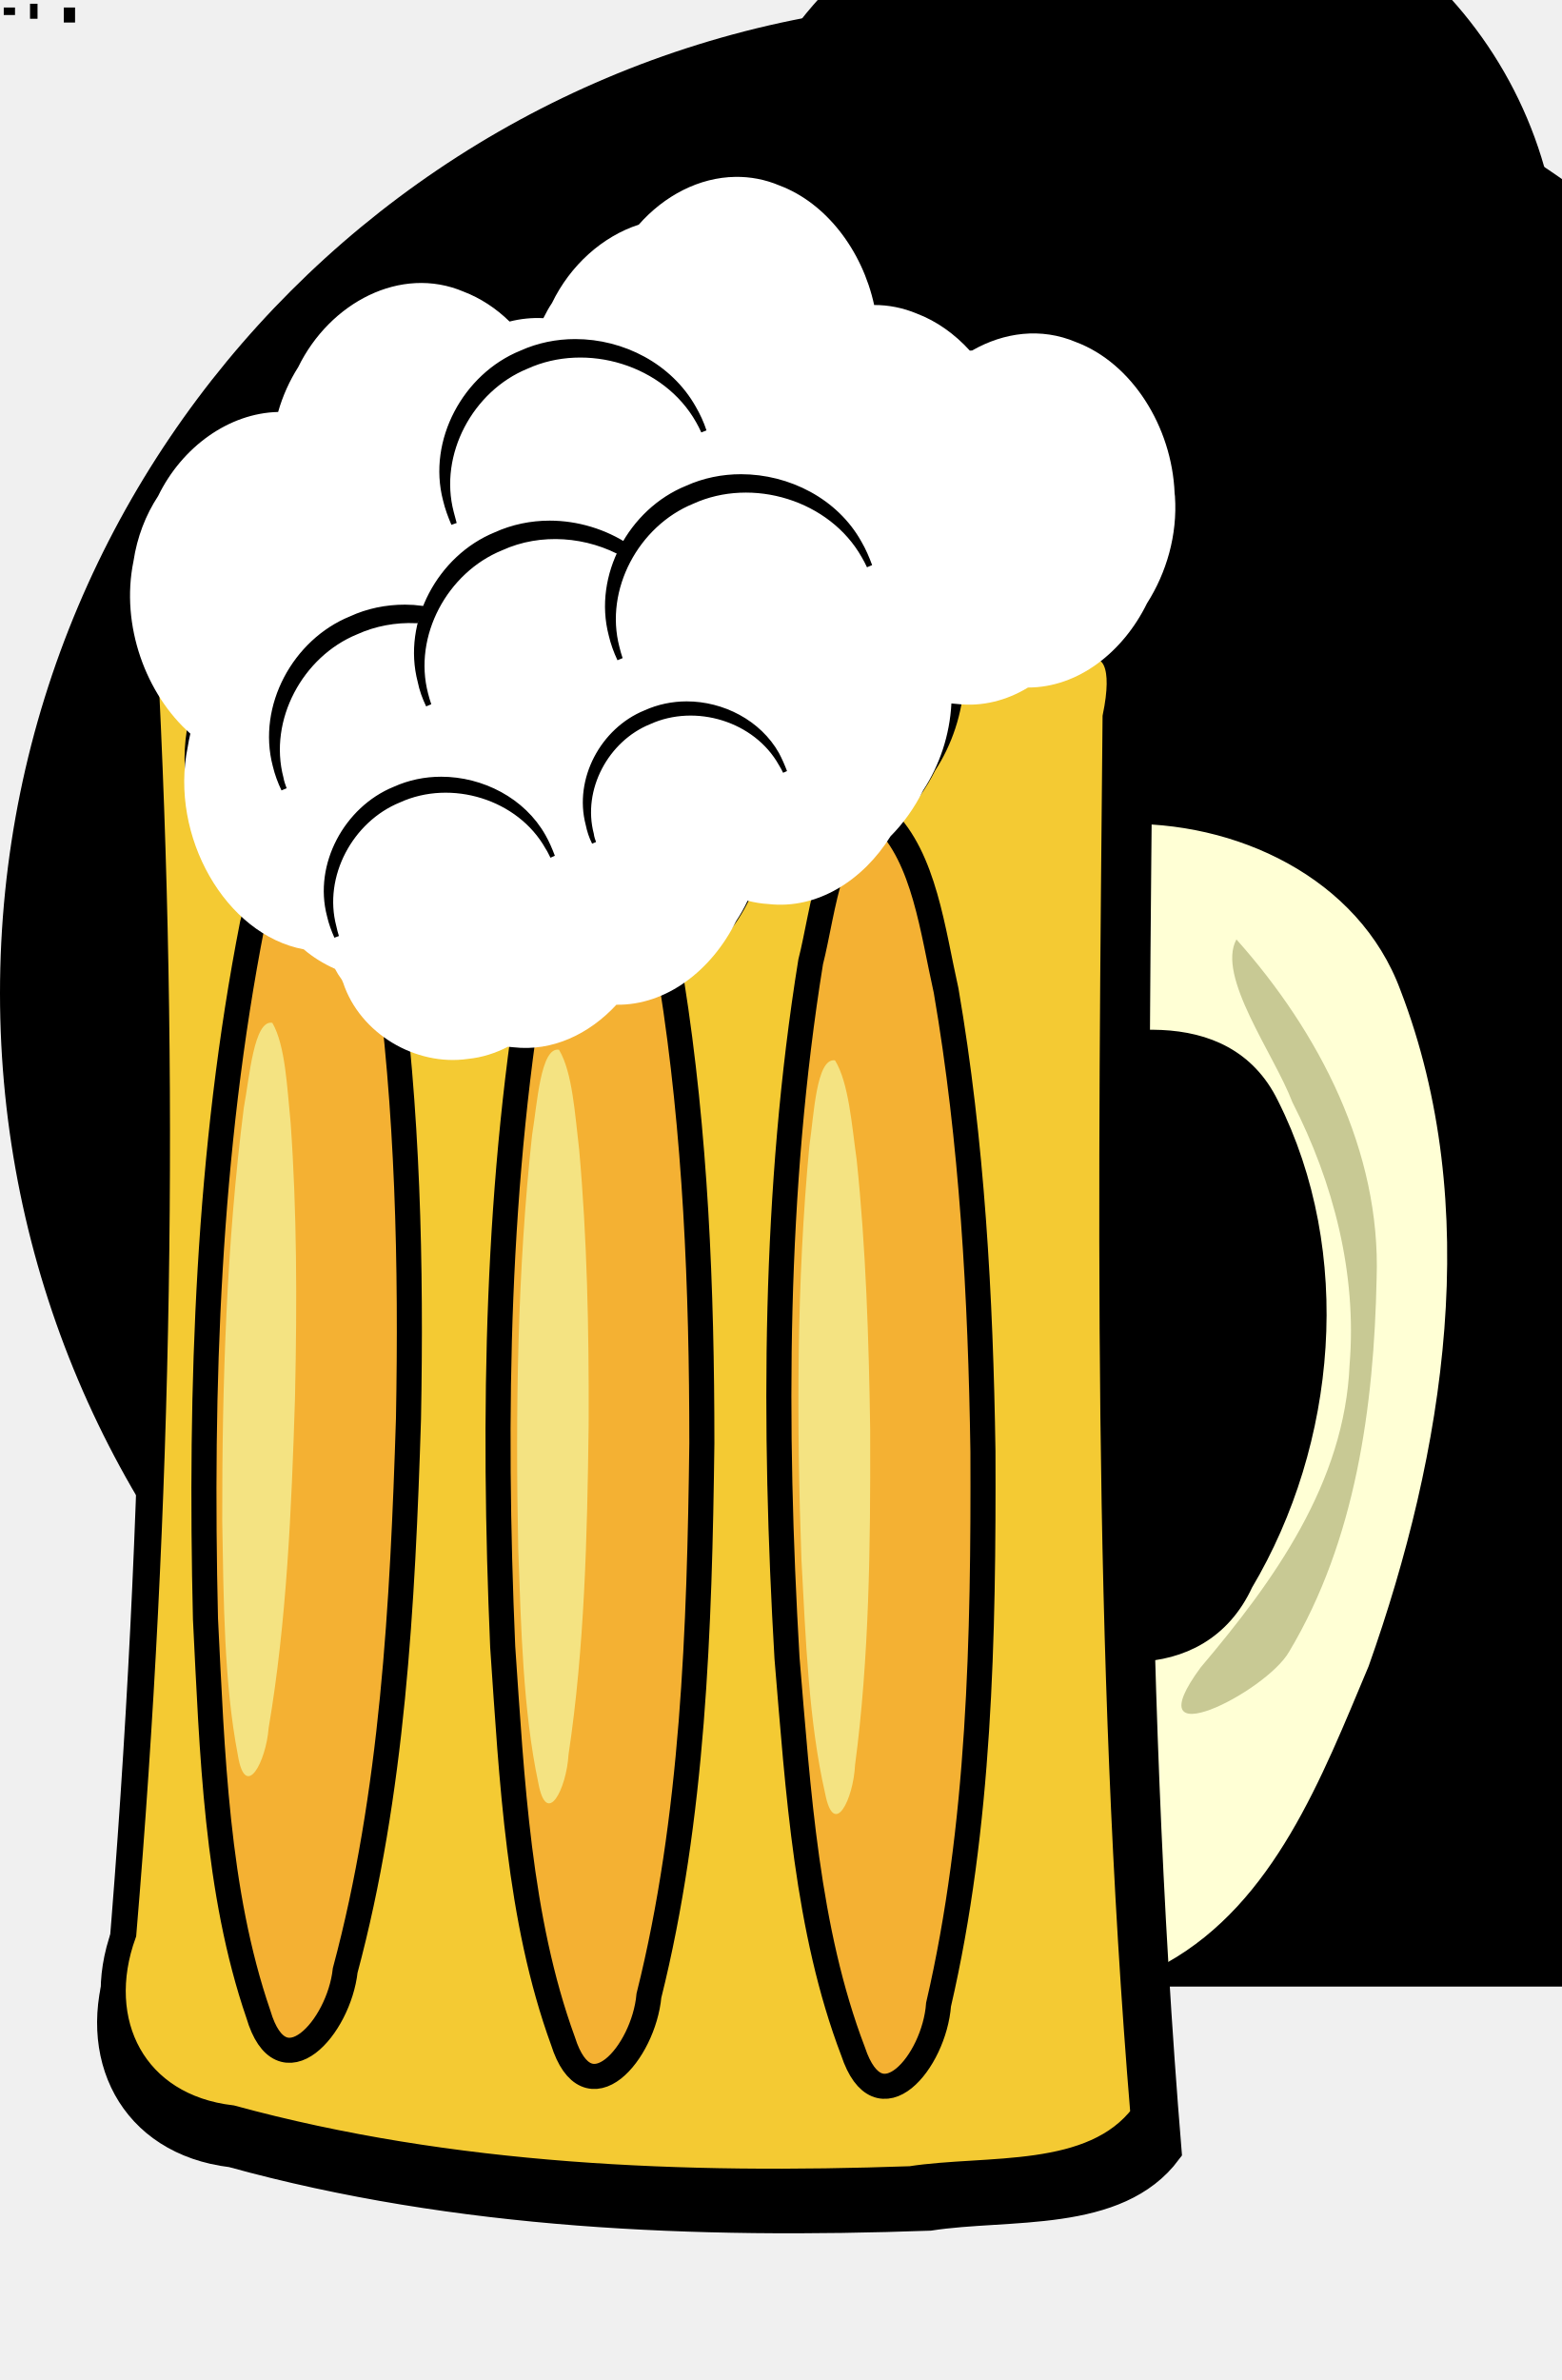
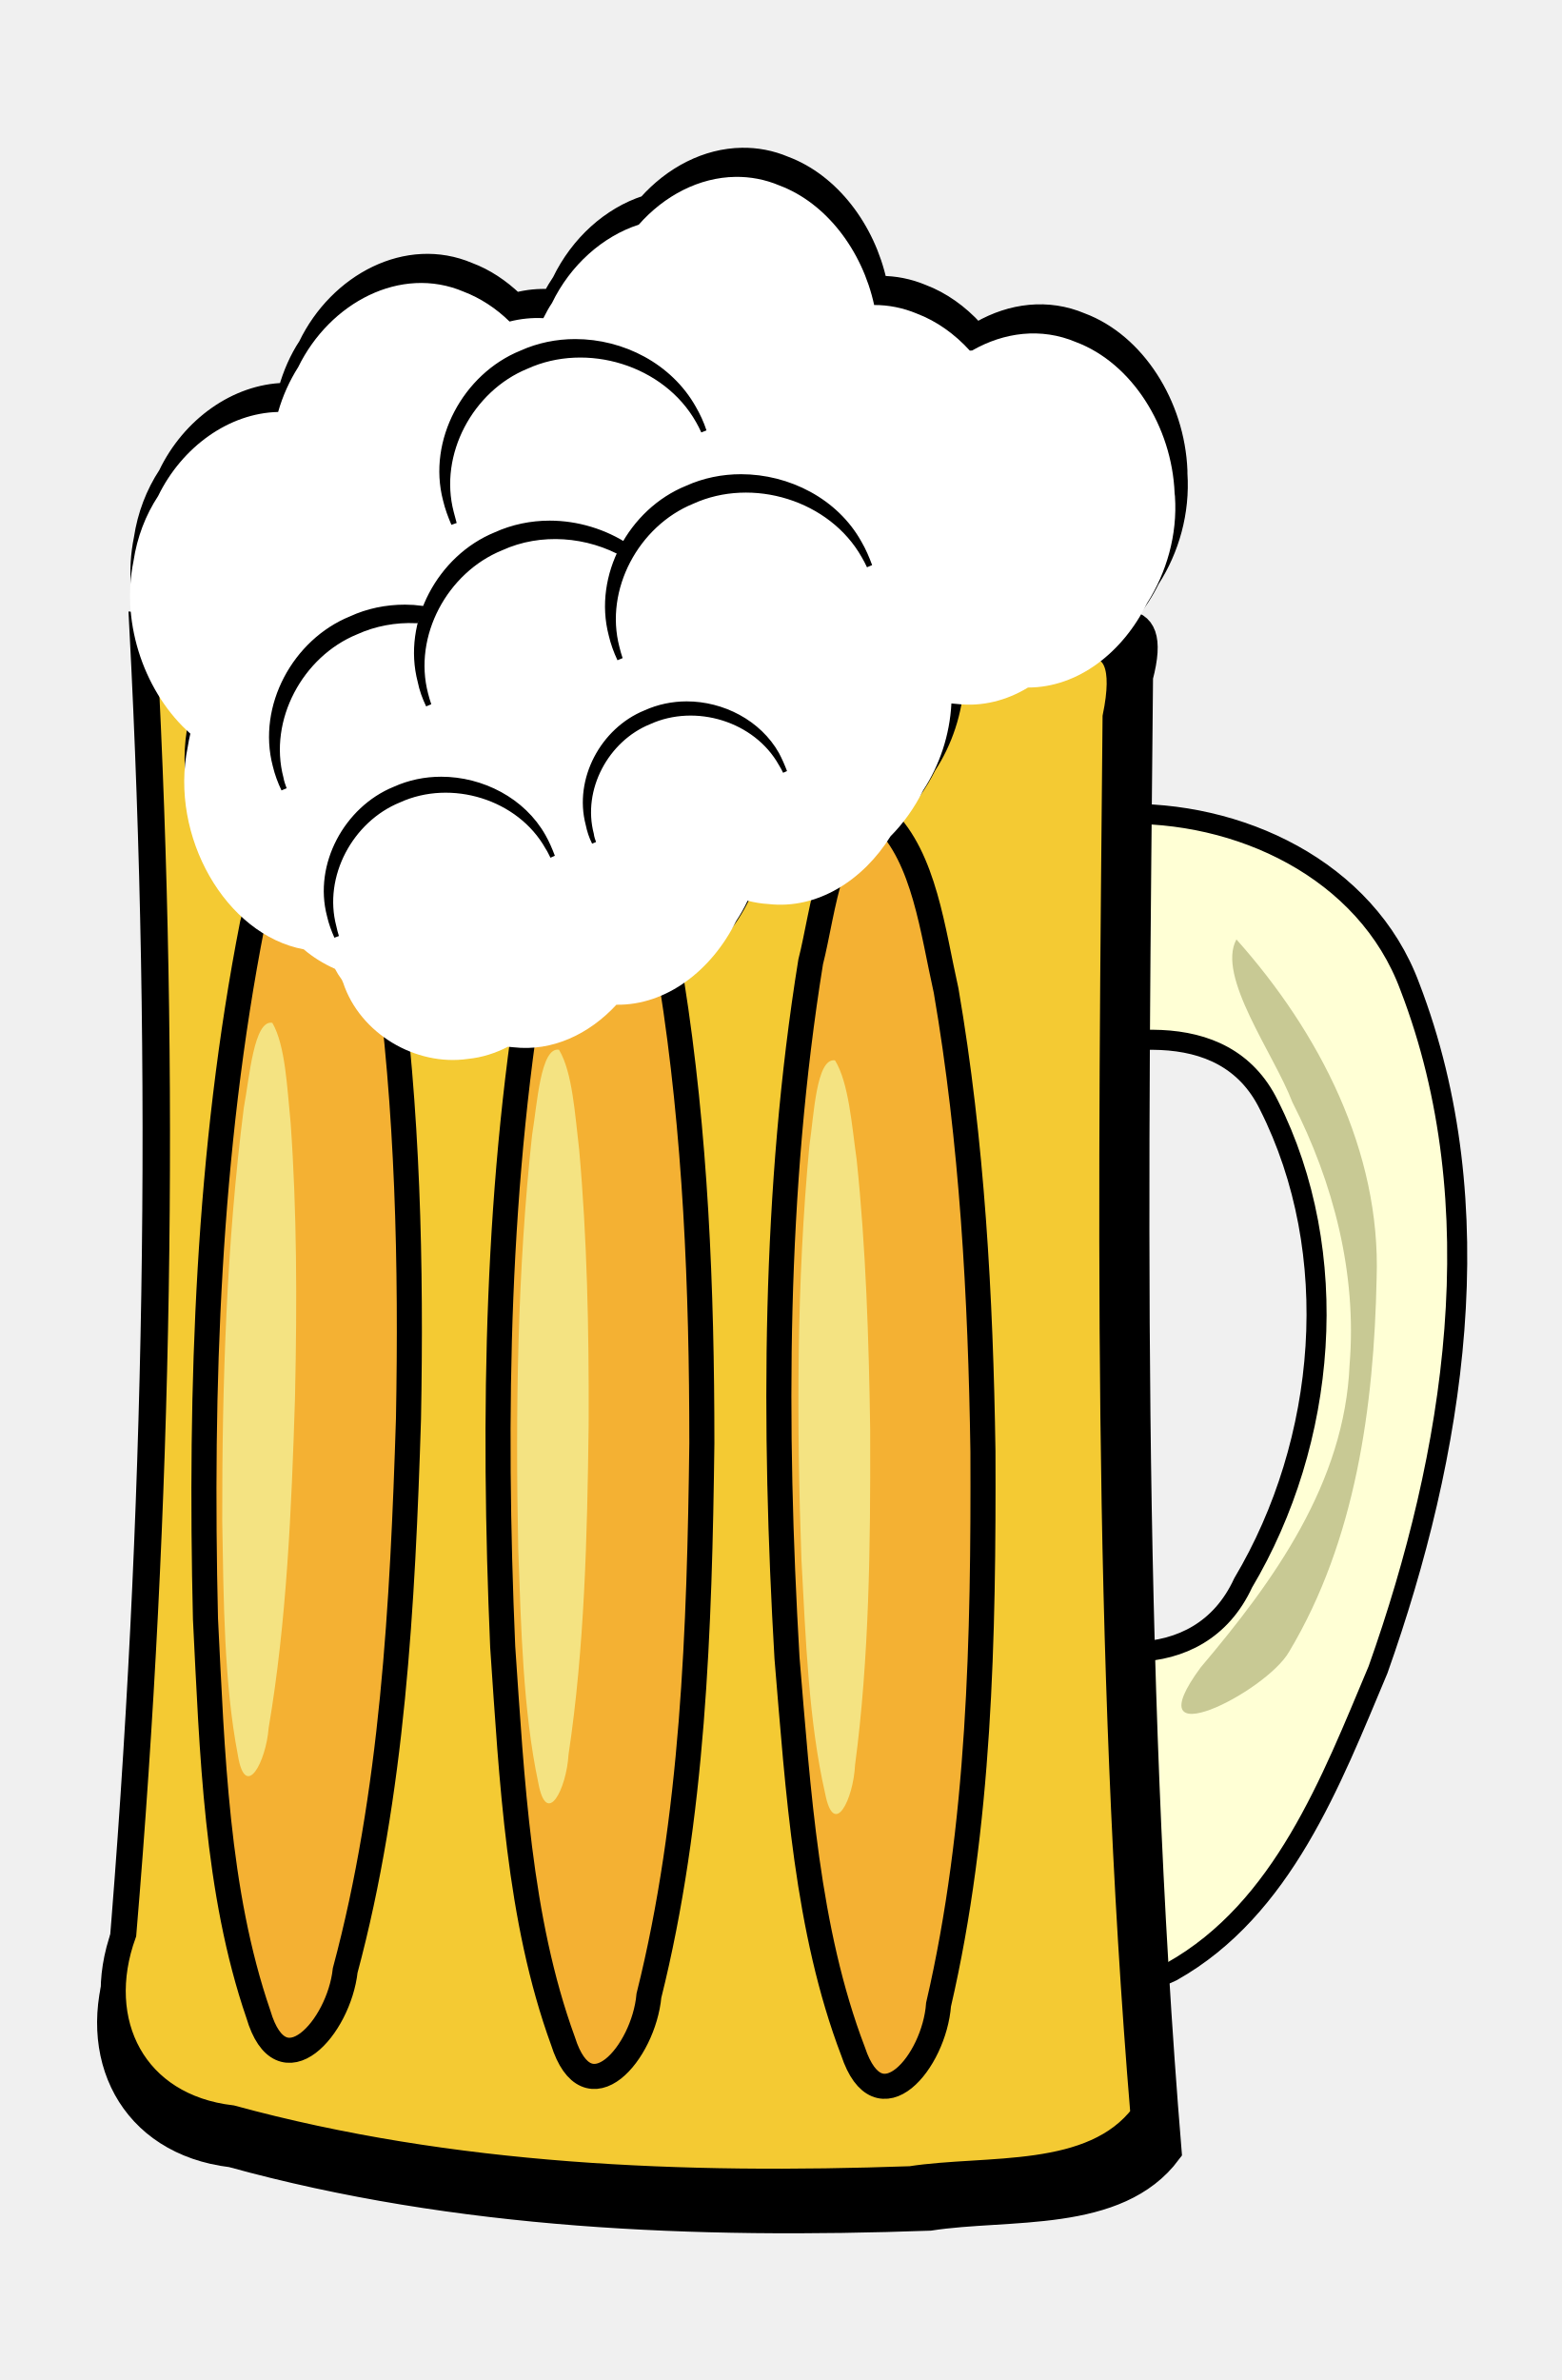
<svg xmlns="http://www.w3.org/2000/svg" id="svg4954" viewBox="0 0 416 634" version="1.0">
-   <rect x="8" y="1" width="2" height="4" />
-   <rect x="8cm" y="8cm" width="9cm" height="2cm" />
-   <rect x="17" y="2" width="3" height="4" />
-   <rect x="17cm" y="1cm" width="1cm" height="1cm" />
-   <rect x="7cm" y="7cm" width="7cm" height="7cm" />
-   <rect x="7cm" y="7cm" width="7cm" height="7cm" />
-   <rect x="1" y="2" width="3" height="2" />
-   <circle cx="8cm" cy="2cm" r="3cm" />
-   <circle cx="17cm" cy="2cm" r="2cm" />
-   <circle cx="7cm" cy="7cm" r="7cm" />
  <g id="g3958" transform="matrix(.87588 0 0 .87588 -545.76 -241.25)">
    <g id="g3207" transform="translate(450.16 178.08)" fill-rule="evenodd">
-       <path d="m438.17 353.33c-31.14 0.48-39.21 40.77-18.54 60.02 15.49 22.33 44.71 13.93 66.15 7.29 23.84-7.57 59.33-15.3 73.1 12.73 22.78 45.11 17.73 102.48-7.8 145.41-13.45 29.13-49.13 23.65-71.47 9.32-19.92-9.07-47.8-29.58-67.13-8.61-25.7 24.96-17.62 72.19 13.59 88.9 29.33 20.23 66.85 45.84 103.41 28.51 33.69-19 48.38-57.87 62.63-91.72 23.31-65.75 35.39-140.93 9.66-207.78-13.26-35.74-52.19-53.75-88.53-52.46-25.28-0.39-50.17 4.71-75.07 8.39z" id="path3209" stroke="#000" stroke-width="6.1" fill="#ffffd5" />
-       <path d="m566.06 432.58c-5.62-14.74-23.16-38.3-17.02-49.51 25.12 28.16 43.98 64.45 42.64 103.1-0.79 38.86-6.37 79.75-26.62 113.54-6.98 12.3-47.71 32.97-26.89 4.76 22.31-26.34 43.79-56.17 45.29-92.08 2.27-27.61-4.88-55.31-17.4-79.81z" id="path3211" fill="#c8c994" />
+       <path id="path3209" stroke="#000" stroke-width="6.1" fill="#ffffd5" d="m438.17 353.33c-31.14 0.48-39.21 40.77-18.54 60.02 15.49 22.33 44.71 13.93 66.15 7.29 23.84-7.57 59.33-15.3 73.1 12.73 22.78 45.11 17.73 102.48-7.8 145.41-13.45 29.13-49.13 23.65-71.47 9.32-19.92-9.07-47.8-29.58-67.13-8.61-25.7 24.96-17.62 72.19 13.59 88.9 29.33 20.23 66.85 45.84 103.41 28.51 33.69-19 48.38-57.87 62.63-91.72 23.31-65.75 35.39-140.93 9.66-207.78-13.26-35.74-52.19-53.75-88.53-52.46-25.28-0.39-50.17 4.71-75.07 8.39z" />
+       <path id="path3211" fill="#c8c994" d="m566.06 432.58c-5.62-14.74-23.16-38.3-17.02-49.51 25.12 28.16 43.98 64.45 42.64 103.1-0.79 38.86-6.37 79.75-26.62 113.54-6.98 12.3-47.71 32.97-26.89 4.76 22.31-26.34 43.79-56.17 45.29-92.08 2.27-27.61-4.88-55.31-17.4-79.81z" />
    </g>
    <g id="g3213" transform="translate(-186.21 35.467)">
-       <path d="m852.56 430.21c91.97 6.78 185.54 22.29 277.14 4.55 16.4-4.76 32.8-13.11 26.4 11.1-1.4 149.5-3.6 299.34 8.7 448.49-15.6 21.02-48.7 16.39-72.7 20.11-71.1 2.54-143.49-0.27-212.33-19.27-30.66-3.66-43.66-30.36-33.68-58.21 11.29-135.2 13.59-271.28 6.47-406.77z" id="path3215" stroke-width="7.882" stroke="#000" fill-rule="evenodd" />
+       <path id="path3215" stroke-width="7.882" stroke="#000" fill-rule="evenodd" d="m852.56 430.21c91.97 6.78 185.54 22.29 277.14 4.55 16.4-4.76 32.8-13.11 26.4 11.1-1.4 149.5-3.6 299.34 8.7 448.49-15.6 21.02-48.7 16.39-72.7 20.11-71.1 2.54-143.49-0.27-212.33-19.27-30.66-3.66-43.66-30.36-33.68-58.21 11.29-135.2 13.59-271.28 6.47-406.77z" />
      <g>
-         <path d="m1130.5 873.56c-52.1 33.12-264.71 8.68-266.1-29.95-0.87-67.36 1.69-286.02 13.43-351.83-20.05-53.98 156.77-6.89 258.67-22.46-42.6 66.06 19.8 264.83-6 404.24z" id="path3217" fill="#f4b133" />
+         <path id="path3217" fill="#f4b133" d="m1130.5 873.56c-52.1 33.12-264.71 8.68-266.1-29.95-0.87-67.36 1.69-286.02 13.43-351.83-20.05-53.98 156.77-6.89 258.67-22.46-42.6 66.06 19.8 264.83-6 404.24z" />
        <g>
-           <path d="m1140.3 436.25c-4.4 0.04-10.2 1.86-17.4 4.97-89.1 17.07-180.16 2.15-269.65-4.37 6.94 130.31 4.69 261.18-6.28 391.21-9.8 27 3.2 52.56 32.78 56 67.02 18.28 137.45 20.98 206.55 18.54 23.3-3.6 55.4 0.92 70.7-19.35-11.8-141.39-9.8-283.45-8.5-425.19 3.2-15.58 0.2-21.89-8.2-21.81zm-231.83 41.85c0.47 0.01 0.97 0.05 1.47 0.12 11.84 12.38 13.6 34.56 17.06 52.91 6.39 46.16 7.44 93.46 6.56 140.4-1.78 56.41-4.8 113.98-19.25 167.72-1.91 17.36-19.4 37.07-26.4 13.35-12.85-37.37-14.05-79.74-16.1-120.29-1.69-70.67 0.74-142.42 14.28-211.34 4.45-14.99 7.61-43.2 22.38-42.87zm85.62 7.81c0.48 0 0.97 0.03 1.47 0.09 12.04 12.15 14.24 34.32 18.04 52.6 7.3 46.03 9.2 93.32 9.2 140.28-0.7 56.42-2.6 114.03-16.1 168.03-1.6 17.39-18.69 37.4-26.14 13.81-13.54-37.12-15.54-79.41-18.34-119.91-3.02-70.62-1.94-142.43 10.31-211.59 4.17-15.07 6.8-43.36 21.56-43.31zm82.71 2.97c0.5-0.01 0.9 0.04 1.4 0.09 12.3 11.97 14.8 34.06 18.9 52.28 7.9 45.93 10.5 93.18 11.2 140.13 0.2 56.43-0.9 114.05-13.5 168.25-1.3 17.41-18.2 37.72-26 14.25-14.1-36.92-16.7-79.21-20.1-119.66-4.1-70.57-4-142.38 7.2-211.72 3.9-15.13 6.1-43.45 20.9-43.62z" id="path3219" fill-rule="evenodd" stroke="#000" stroke-width="7.625" fill="#f4ca33" />
+           <path id="path3219" d="m1140.3 436.25c-4.4 0.04-10.2 1.86-17.4 4.97-89.1 17.07-180.16 2.15-269.65-4.37 6.94 130.31 4.69 261.18-6.28 391.21-9.8 27 3.2 52.56 32.78 56 67.02 18.28 137.45 20.98 206.55 18.54 23.3-3.6 55.4 0.92 70.7-19.35-11.8-141.39-9.8-283.45-8.5-425.19 3.2-15.58 0.2-21.89-8.2-21.81zm-231.83 41.85c0.47 0.01 0.97 0.05 1.47 0.12 11.84 12.38 13.6 34.56 17.06 52.91 6.39 46.16 7.44 93.46 6.56 140.4-1.78 56.41-4.8 113.98-19.25 167.72-1.91 17.36-19.4 37.07-26.4 13.35-12.85-37.37-14.05-79.74-16.1-120.29-1.69-70.67 0.74-142.42 14.28-211.34 4.45-14.99 7.61-43.2 22.38-42.87zm85.62 7.81c0.48 0 0.97 0.03 1.47 0.09 12.04 12.15 14.24 34.32 18.04 52.6 7.3 46.03 9.2 93.32 9.2 140.28-0.7 56.42-2.6 114.03-16.1 168.03-1.6 17.39-18.69 37.4-26.14 13.81-13.54-37.12-15.54-79.41-18.34-119.91-3.02-70.62-1.94-142.43 10.31-211.59 4.17-15.07 6.8-43.36 21.56-43.31zm82.71 2.97c0.5-0.01 0.9 0.04 1.4 0.09 12.3 11.97 14.8 34.06 18.9 52.28 7.9 45.93 10.5 93.18 11.2 140.13 0.2 56.43-0.9 114.05-13.5 168.25-1.3 17.41-18.2 37.72-26 14.25-14.1-36.92-16.7-79.21-20.1-119.66-4.1-70.57-4-142.38 7.2-211.72 3.9-15.13 6.1-43.45 20.9-43.62z" fill-rule="evenodd" stroke="#000" stroke-width="7.625" fill="#f4ca33" />
          <g>
-             <path d="m899.03 665.54c-1.05 33.54-2.53 67.78-8 99.93-0.79 10.34-7.07 22.32-9.36 8.34-4.23-22-4.34-47.14-4.76-71.19-0.07-41.95 1.31-84.63 6.57-125.78 1.73-9.27 3.07-26.83 8.67-25.79 4.02 6.96 4.49 19.87 5.57 30.5 1.91 26.89 1.95 54.56 1.35 82.04" id="path3221" fill="#f4e382" />
+             <path id="path3221" fill="#f4e382" d="m899.03 665.54c-1.05 33.54-2.53 67.78-8 99.93-0.79 10.34-7.07 22.32-9.36 8.34-4.23-22-4.34-47.14-4.76-71.19-0.07-41.95 1.31-84.63 6.57-125.78 1.73-9.27 3.07-26.83 8.67-25.79 4.02 6.96 4.49 19.87 5.57 30.5 1.91 26.89 1.95 54.56 1.35 82.04" />
            <g>
-               <path d="m988.36 673.57c-0.41 33.55-1.25 67.81-6.12 100.06-0.6 10.35-6.65 22.45-9.2 8.51-4.64-21.91-5.22-47.04-6.09-71.08-0.87-41.95-0.28-84.64 4.21-125.89 1.55-9.29 2.56-26.88 8.18-25.94 4.14 6.88 4.86 19.78 6.14 30.39 2.41 26.84 2.98 54.52 2.89 81.99" id="path3223" fill="#f4e382" />
+               <path id="path3223" fill="#f4e382" d="m988.36 673.57c-0.41 33.55-1.25 67.81-6.12 100.06-0.6 10.35-6.65 22.45-9.2 8.51-4.64-21.91-5.22-47.04-6.09-71.08-0.87-41.95-0.28-84.64 4.21-125.89 1.55-9.29 2.56-26.88 8.18-25.94 4.14 6.88 4.86 19.78 6.14 30.39 2.41 26.84 2.98 54.52 2.89 81.99" />
              <g>
-                 <path d="m1074 676.65c0.1 33.55-0.3 67.82-4.6 100.14-0.5 10.36-6.4 22.55-9.1 8.65-5-21.84-5.9-46.96-7.2-70.99-1.5-41.93-1.5-84.63 2.4-125.93 1.4-9.32 2.1-26.92 7.8-26.06 4.2 6.82 5.1 19.71 6.6 30.29 2.8 26.81 3.7 54.47 4.1 81.95" id="path3225" fill="#f4e382" />
+                 <path id="path3225" fill="#f4e382" d="m1074 676.65c0.1 33.55-0.3 67.82-4.6 100.14-0.5 10.36-6.4 22.55-9.1 8.65-5-21.84-5.9-46.96-7.2-70.99-1.5-41.93-1.5-84.63 2.4-125.93 1.4-9.32 2.1-26.92 7.8-26.06 4.2 6.82 5.1 19.71 6.6 30.29 2.8 26.81 3.7 54.47 4.1 81.95" />
              </g>
            </g>
          </g>
        </g>
      </g>
    </g>
    <g id="g3227" transform="translate(-341.4 176.73)">
-       <path d="m1190.2 145.54c-11 0.15-21.6 5.67-29.5 14.53-11 3.57-20.7 12.28-26.3 23.84-1 1.47-1.9 2.98-2.7 4.56v0.04c-3.5-0.18-6.9 0.18-10.2 1.03-4.2-4.01-8.9-7.16-14.1-9.1-19.1-8.11-40.7 3.31-50.2 22.97-2.7 4.1-4.7 8.7-6.1 13.63-14.9 0.35-29.3 10.55-36.5 25.59-3.8 5.77-6.4 12.5-7.5 19.81-4 19.48 3.8 40.5 17.3 52.41-0.4 1.34-0.6 2.68-0.8 4.06-5.6 27.07 11.5 57.13 35.3 61.56 2.8 2.38 6 4.39 9.4 5.94 0.7 1.15 1.4 2.27 2.2 3.35 0.1 0.32 0.3 0.64 0.4 0.96 5.1 15.34 22 25.41 38 23.07 4.2-0.42 8.3-1.72 12.1-3.69 0.5 0.06 1.1 0.13 1.7 0.16 11.8 1.35 22.9-3.97 31.3-12.94 15.2 0.21 29.1-10.47 36.5-25.44 1.2-1.97 2.4-4.03 3.4-6.19 2.1 0.53 4.2 0.86 6.3 0.97 14.9 1.71 28.8-7.13 37.2-20.59 3.9-3.92 7.3-8.67 9.9-13.94 5-7.63 8.1-16.82 8.6-26.44 0.6 0.06 1.1 0.13 1.7 0.16 7.7 0.88 15.1-1.06 21.6-5 15.1 0.01 28.8-10.64 36.1-25.47 6-9.28 9.3-20.84 8.5-32.69v-0.87c-0.8-20.42-13.1-39.7-30-46.03-10.6-4.49-21.9-2.99-31.6 2.56-0.2 0-0.5 0.02-0.7 0.03-4.6-5.04-10.1-8.98-16.1-11.25-4.3-1.8-8.7-2.63-13-2.62-3.6-16.58-14.6-31.03-28.8-36.35-4.4-1.86-8.9-2.69-13.4-2.62z" id="path3229" stroke="#000" stroke-width="3.783" />
-       <path d="m1188.2 152.5c-11 0.15-21.6 5.68-29.4 14.53-11 3.57-20.8 12.28-26.4 23.84-1 1.47-1.8 2.98-2.6 4.57-0.1 0.01-0.1 0.02-0.1 0.03-3.4-0.18-6.9 0.19-10.2 1.03-4.1-4.02-8.9-7.16-14-9.1-19.1-8.1-40.7 3.33-50.3 22.97-2.6 4.11-4.7 8.69-6.1 13.63-14.9 0.35-29.2 10.56-36.5 25.56-3.8 5.78-6.4 12.51-7.5 19.84-4 19.49 3.8 40.53 17.3 52.44-0.3 1.33-0.6 2.69-0.8 4.06-5.6 27.08 11.5 57.1 35.3 61.54 2.8 2.39 6 4.37 9.5 5.93 0.6 1.14 1.3 2.27 2.1 3.35 0.1 0.31 0.3 0.62 0.4 0.93 5.1 15.36 22 25.44 38 23.1 4.2-0.42 8.3-1.72 12.1-3.69 0.6 0.06 1.1 0.13 1.7 0.16 11.8 1.35 23-3.97 31.3-12.94 15.2 0.22 29-10.46 36.4-25.41 1.3-1.97 2.5-4.05 3.5-6.22 2.1 0.53 4.2 0.89 6.3 1 14.9 1.71 28.8-7.16 37.2-20.62 3.9-3.92 7.3-8.67 9.9-13.94 5-7.63 8.1-16.81 8.6-26.44 0.6 0.06 1.1 0.13 1.7 0.16 7.7 0.88 15.1-1.06 21.6-5 15.2 0.01 28.9-10.72 36.2-25.62 5.9-9.26 9.3-20.76 8.5-32.54l-0.1-0.87c-0.8-20.42-13.1-39.69-30-46.03-10.6-4.49-21.9-2.99-31.6 2.56-0.2 0.01-0.5 0.02-0.7 0.03-4.6-5.05-10.1-8.98-16.1-11.25-4.3-1.8-8.7-2.63-13-2.62-3.6-16.58-14.6-31.03-28.8-36.35-4.4-1.86-8.9-2.68-13.4-2.62z" id="path3231" fill="#fff" />
+       <path id="path3229" stroke="#000" stroke-width="3.783" d="m1190.2 145.54c-11 0.15-21.6 5.67-29.5 14.53-11 3.57-20.7 12.28-26.3 23.84-1 1.47-1.9 2.98-2.7 4.56v0.04c-3.5-0.18-6.9 0.18-10.2 1.03-4.2-4.01-8.9-7.16-14.1-9.1-19.1-8.11-40.7 3.31-50.2 22.97-2.7 4.1-4.7 8.7-6.1 13.63-14.9 0.35-29.3 10.55-36.5 25.59-3.8 5.77-6.4 12.5-7.5 19.81-4 19.48 3.8 40.5 17.3 52.41-0.4 1.34-0.6 2.68-0.8 4.06-5.6 27.07 11.5 57.13 35.3 61.56 2.8 2.38 6 4.39 9.4 5.94 0.7 1.15 1.4 2.27 2.2 3.35 0.1 0.32 0.3 0.64 0.4 0.96 5.1 15.34 22 25.41 38 23.07 4.2-0.42 8.3-1.72 12.1-3.69 0.5 0.06 1.1 0.13 1.7 0.16 11.8 1.35 22.9-3.97 31.3-12.94 15.2 0.21 29.1-10.47 36.5-25.44 1.2-1.97 2.4-4.03 3.4-6.19 2.1 0.53 4.2 0.86 6.3 0.97 14.9 1.71 28.8-7.13 37.2-20.59 3.9-3.92 7.3-8.67 9.9-13.94 5-7.63 8.1-16.82 8.6-26.44 0.6 0.06 1.1 0.13 1.7 0.16 7.7 0.88 15.1-1.06 21.6-5 15.1 0.01 28.8-10.64 36.1-25.47 6-9.28 9.3-20.84 8.5-32.69v-0.87c-0.8-20.42-13.1-39.7-30-46.03-10.6-4.49-21.9-2.99-31.6 2.56-0.2 0-0.5 0.02-0.7 0.03-4.6-5.04-10.1-8.98-16.1-11.25-4.3-1.8-8.7-2.63-13-2.62-3.6-16.58-14.6-31.03-28.8-36.35-4.4-1.86-8.9-2.69-13.4-2.62z" />
+       <path id="path3231" fill="#fff" d="m1188.2 152.5c-11 0.15-21.6 5.68-29.4 14.53-11 3.57-20.8 12.28-26.4 23.84-1 1.47-1.8 2.98-2.6 4.57-0.1 0.01-0.1 0.02-0.1 0.03-3.4-0.18-6.9 0.19-10.2 1.03-4.1-4.02-8.9-7.16-14-9.1-19.1-8.1-40.7 3.33-50.3 22.97-2.6 4.11-4.7 8.69-6.1 13.63-14.9 0.35-29.2 10.56-36.5 25.56-3.8 5.78-6.4 12.51-7.5 19.84-4 19.49 3.8 40.53 17.3 52.44-0.3 1.33-0.6 2.69-0.8 4.06-5.6 27.08 11.5 57.1 35.3 61.54 2.8 2.39 6 4.37 9.5 5.93 0.6 1.14 1.3 2.27 2.1 3.35 0.1 0.31 0.3 0.62 0.4 0.93 5.1 15.36 22 25.44 38 23.1 4.2-0.42 8.3-1.72 12.1-3.69 0.6 0.06 1.1 0.13 1.7 0.16 11.8 1.35 23-3.97 31.3-12.94 15.2 0.22 29-10.46 36.4-25.41 1.3-1.97 2.5-4.05 3.5-6.22 2.1 0.53 4.2 0.89 6.3 1 14.9 1.71 28.8-7.16 37.2-20.62 3.9-3.92 7.3-8.67 9.9-13.94 5-7.63 8.1-16.81 8.6-26.44 0.6 0.06 1.1 0.13 1.7 0.16 7.7 0.88 15.1-1.06 21.6-5 15.2 0.01 28.9-10.72 36.2-25.62 5.9-9.26 9.3-20.76 8.5-32.54l-0.1-0.87c-0.8-20.42-13.1-39.69-30-46.03-10.6-4.49-21.9-2.99-31.6 2.56-0.2 0.01-0.5 0.02-0.7 0.03-4.6-5.05-10.1-8.98-16.1-11.25-4.3-1.8-8.7-2.63-13-2.62-3.6-16.58-14.6-31.03-28.8-36.35-4.4-1.86-8.9-2.68-13.4-2.62z" />
      <g id="g3233" stroke="#000" transform="translate(-190.01 -191.01)">
-         <path d="m1288.7 526.68c-4.9 0-9.7 0.99-14.2 3.03-14.6 5.97-23.9 23.01-19.8 38.5 0.5 2.23 1.3 4.38 2.2 6.4-0.3-0.98-0.6-2-0.8-3.03-4.1-15.48 5.1-32.52 19.8-38.5 15.9-7.25 36.6-0.99 45.2 14.38 0.6 0.9 1 1.83 1.5 2.78-0.8-2.14-1.7-4.21-2.8-6.16-6.2-11.04-18.7-17.4-31.1-17.4z" id="path3235" stroke-width="1.468" />
-         <path d="m1329.5 393.69c-5.6 0-11.2 1.11-16.4 3.47-17 6.91-27.7 26.65-23 44.56 0.6 2.54 1.5 4.97 2.5 7.28-0.3-1.1-0.6-2.22-0.9-3.37-4.7-17.91 6-37.63 22.9-44.54 18.4-8.38 42.4-1.15 52.4 16.63 0.6 1.02 1.1 2.08 1.6 3.16-0.8-2.46-1.9-4.83-3.2-7.07-7.2-12.77-21.5-20.12-35.9-20.12z" id="path3237" stroke-width="1.698" />
-         <path d="m1321.7 448.91c-5.6 0-11.2 1.14-16.4 3.5-16.9 6.91-27.6 26.62-22.9 44.53 0.5 2.53 1.4 4.95 2.5 7.25-0.4-1.1-0.7-2.21-1-3.35-4.7-17.9 6-37.62 23-44.53 12-5.5 26.5-4.31 37.8 2.19 0.3-0.8 0.5-1.59 0.8-2.38-7-4.66-15.4-7.21-23.8-7.21z" id="path3239" stroke-width="1.698" />
-         <path d="m1379.9 434.79c-5.6 0-11.2 1.11-16.4 3.47-17 6.91-27.7 26.62-23 44.53 0.6 2.57 1.5 5.04 2.6 7.37-0.4-1.12-0.7-2.3-1-3.47-4.7-17.9 6-37.62 22.9-44.53 18.4-8.39 42.4-1.12 52.4 16.66 0.6 1 1.1 2.02 1.6 3.06-0.9-2.43-1.9-4.78-3.2-7-7.1-12.78-21.5-20.09-35.9-20.09z" id="path3241" stroke-width="1.698" />
-         <path d="m1363.4 503.68c-4.3 0-8.6 0.88-12.6 2.69-13 5.28-21.1 20.36-17.5 34.06 0.4 1.95 1 3.82 1.9 5.59-0.3-0.84-0.6-1.71-0.7-2.59-3.6-13.7 4.5-28.78 17.5-34.06 14.1-6.42 32.4-0.89 40 12.71 0.5 0.78 0.9 1.57 1.3 2.38-0.7-1.86-1.5-3.67-2.4-5.38-5.5-9.77-16.6-15.4-27.5-15.4z" id="path3243" stroke-width="1.299" />
-         <path d="m1277.7 474.46c-5.7 0-11.3 1.14-16.4 3.5-17 6.91-27.7 26.62-23 44.53 0.6 2.53 1.5 4.95 2.6 7.25-0.4-1.1-0.8-2.2-1-3.35-4.7-17.9 6-37.62 22.9-44.53 5.7-2.6 12-3.72 18.2-3.47 0.6-1.23 1.2-2.42 1.9-3.59-1.7-0.22-3.5-0.34-5.2-0.34z" id="path3245" stroke-width="1.698" />
+         <path id="path3235" stroke-width="1.468" d="m1288.7 526.68c-4.9 0-9.7 0.99-14.2 3.03-14.6 5.97-23.9 23.01-19.8 38.5 0.5 2.23 1.3 4.38 2.2 6.4-0.3-0.98-0.6-2-0.8-3.03-4.1-15.48 5.1-32.52 19.8-38.5 15.9-7.25 36.6-0.99 45.2 14.38 0.6 0.9 1 1.83 1.5 2.78-0.8-2.14-1.7-4.21-2.8-6.16-6.2-11.04-18.7-17.4-31.1-17.4z" />
+         <path id="path3237" stroke-width="1.698" d="m1329.5 393.69c-5.6 0-11.2 1.11-16.4 3.47-17 6.91-27.7 26.65-23 44.56 0.6 2.54 1.5 4.97 2.5 7.28-0.3-1.1-0.6-2.22-0.9-3.37-4.7-17.91 6-37.63 22.9-44.54 18.4-8.38 42.4-1.15 52.4 16.63 0.6 1.02 1.1 2.08 1.6 3.16-0.8-2.46-1.9-4.83-3.2-7.07-7.2-12.77-21.5-20.12-35.9-20.12z" />
+         <path id="path3239" stroke-width="1.698" d="m1321.7 448.91c-5.6 0-11.2 1.14-16.4 3.5-16.9 6.91-27.6 26.62-22.9 44.53 0.5 2.53 1.4 4.95 2.5 7.25-0.4-1.1-0.7-2.21-1-3.35-4.7-17.9 6-37.62 23-44.53 12-5.5 26.5-4.31 37.8 2.19 0.3-0.8 0.5-1.59 0.8-2.38-7-4.66-15.4-7.21-23.8-7.21z" />
+         <path id="path3241" stroke-width="1.698" d="m1379.9 434.79c-5.6 0-11.2 1.11-16.4 3.47-17 6.91-27.7 26.62-23 44.53 0.6 2.57 1.5 5.04 2.6 7.37-0.4-1.12-0.7-2.3-1-3.47-4.7-17.9 6-37.62 22.9-44.53 18.4-8.39 42.4-1.12 52.4 16.66 0.6 1 1.1 2.02 1.6 3.06-0.9-2.43-1.9-4.78-3.2-7-7.1-12.78-21.5-20.09-35.9-20.09z" />
+         <path id="path3243" stroke-width="1.299" d="m1363.4 503.68c-4.3 0-8.6 0.88-12.6 2.69-13 5.28-21.1 20.36-17.5 34.06 0.4 1.95 1 3.82 1.9 5.59-0.3-0.84-0.6-1.71-0.7-2.59-3.6-13.7 4.5-28.78 17.5-34.06 14.1-6.42 32.4-0.89 40 12.71 0.5 0.78 0.9 1.57 1.3 2.38-0.7-1.86-1.5-3.67-2.4-5.38-5.5-9.77-16.6-15.4-27.5-15.4z" />
+         <path id="path3245" stroke-width="1.698" d="m1277.7 474.46c-5.7 0-11.3 1.14-16.4 3.5-17 6.91-27.7 26.62-23 44.53 0.6 2.53 1.5 4.95 2.6 7.25-0.4-1.1-0.8-2.2-1-3.35-4.7-17.9 6-37.62 22.9-44.53 5.7-2.6 12-3.72 18.2-3.47 0.6-1.23 1.2-2.42 1.9-3.59-1.7-0.22-3.5-0.34-5.2-0.34z" />
      </g>
    </g>
  </g>
</svg>
